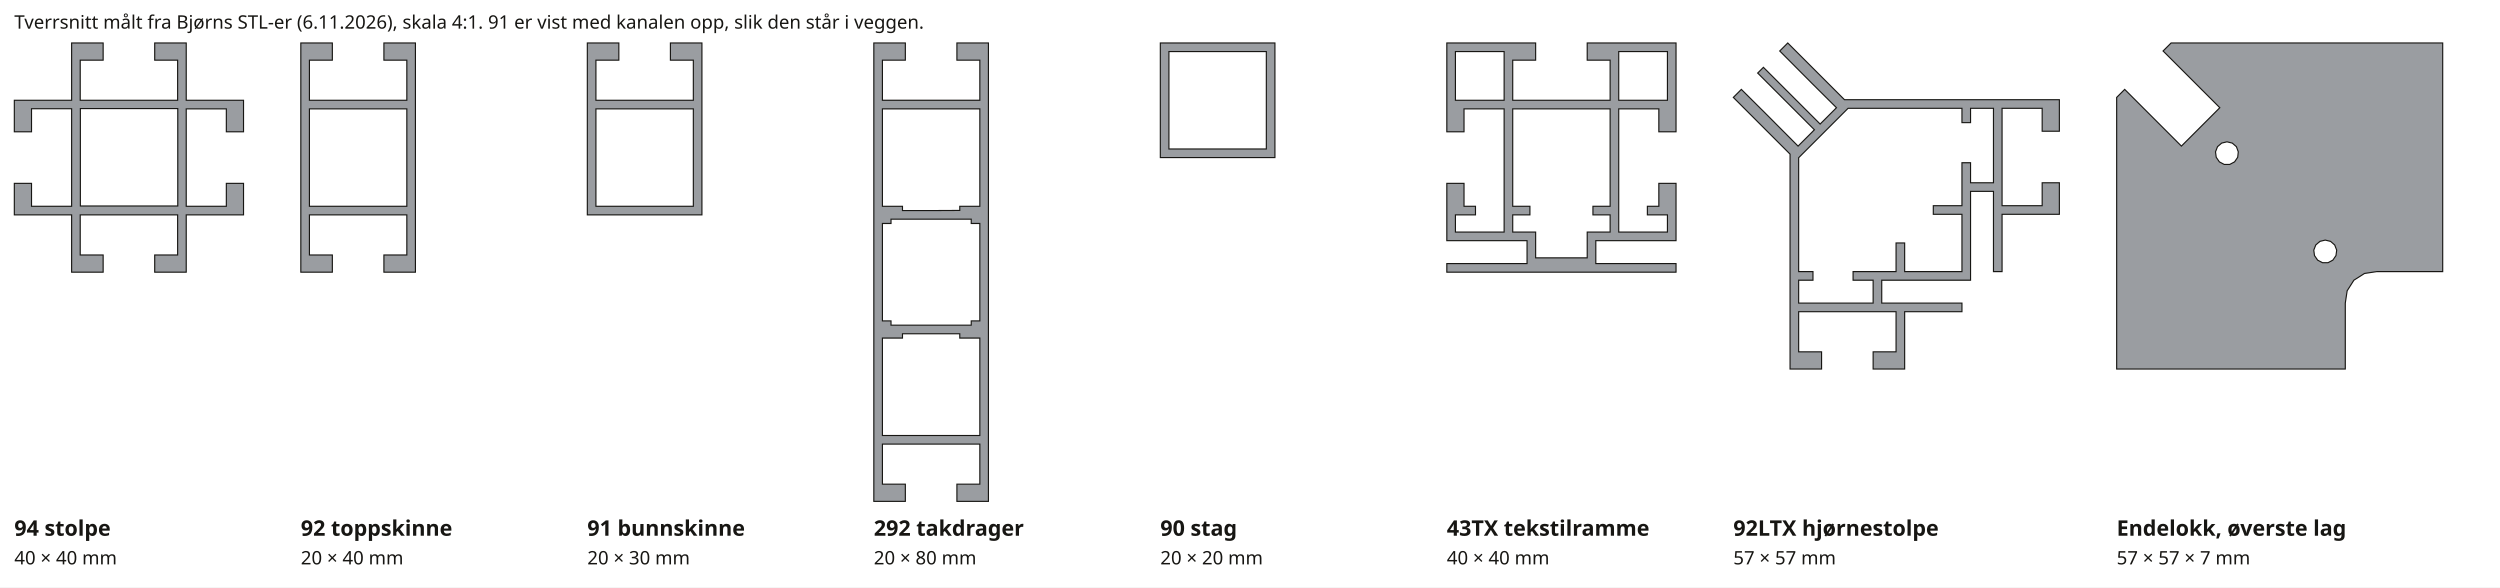
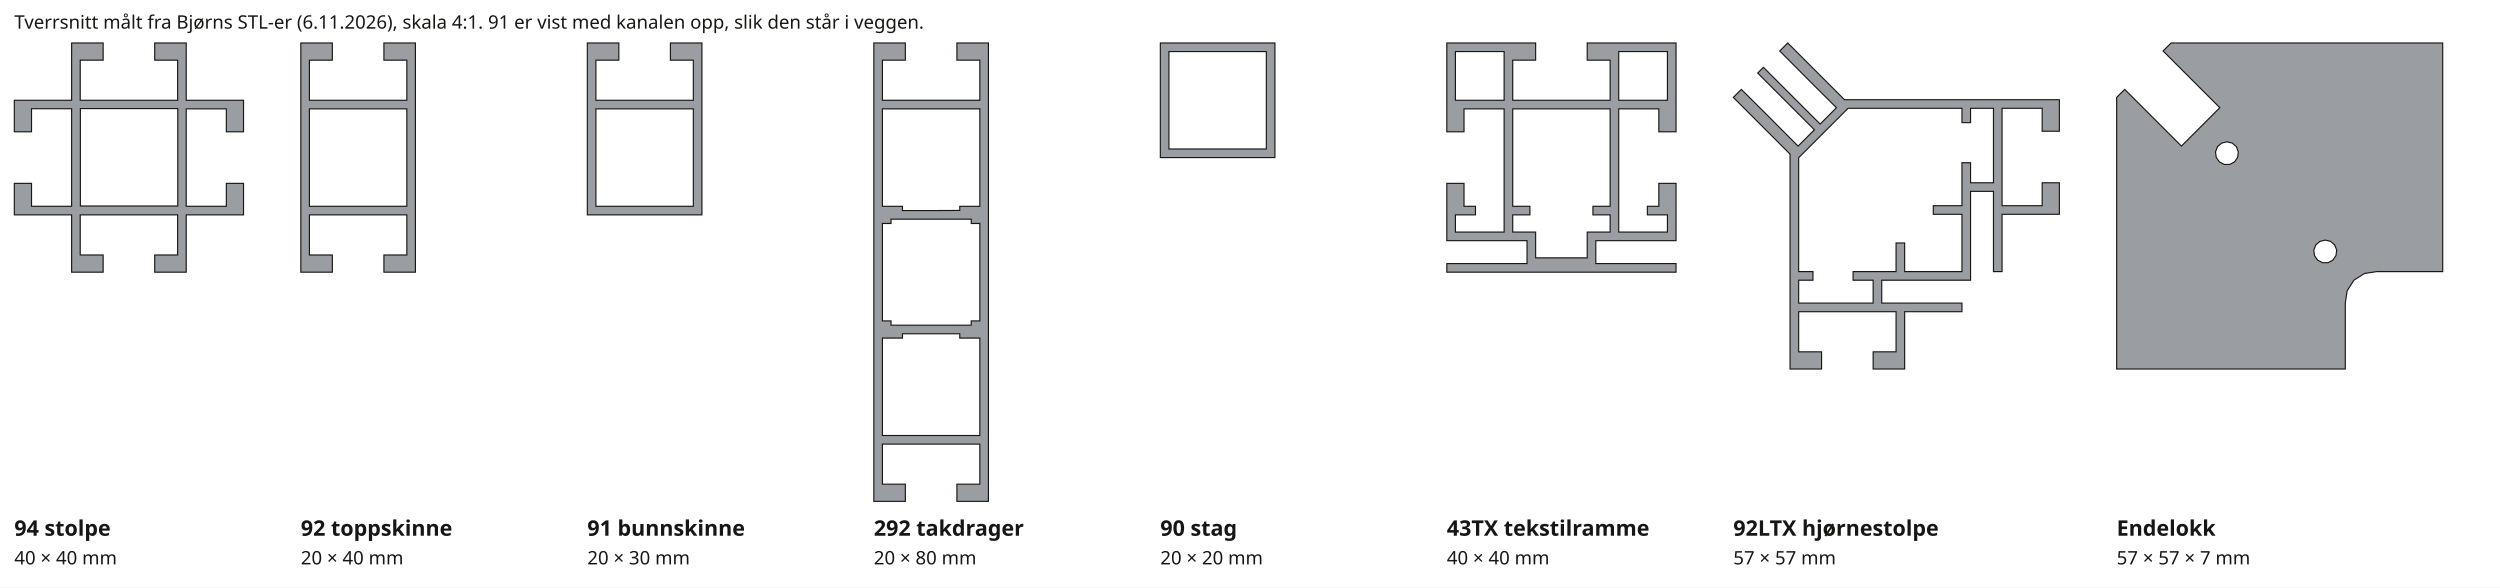
<svg xmlns="http://www.w3.org/2000/svg" viewBox="0 0 1745.2 410" font-family="sans-serif" fill="#171613">
  <rect width="100%" height="100%" fill="#fff" />
  <text x="10" y="20" font-size="13">Tverrsnitt målt fra Bjørns STL-er (6.11.2026), skala 4:1. 91 er vist med kanalen opp, slik den står i veggen.</text>
  <path d="M56.1 75.8 L124.1 75.8 L124.1 143.8 L56.1 143.8 Z M170.0 92.0 L170.0 70.0 L130.0 70.0 L130.0 30.0 L108.0 30.0 L108.0 42.0 L124.0 42.0 L124.0 70.0 L56.0 70.0 L56.0 42.0 L72.0 42.0 L72.0 30.0 L50.0 30.0 L50.0 70.0 L10.0 70.0 L10.0 92.0 L22.0 92.0 L22.0 75.9 L50.0 75.9 L50.0 144.0 L22.0 144.0 L22.0 128.0 L10.0 128.0 L10.0 150.0 L50.0 150.0 L50.0 190.0 L72.0 190.0 L72.0 178.0 L56.0 178.0 L56.0 150.0 L124.0 150.0 L124.0 178.0 L108.0 178.0 L108.0 190.0 L130.0 190.0 L130.0 150.0 L170.0 150.0 L170.0 128.0 L158.0 128.0 L158.0 144.0 L130.0 144.0 L130.0 76.0 L158.0 76.0 L158.0 92.0 Z " fill="#9a9da1" fill-rule="evenodd" stroke="#171613" stroke-width="0.8" />
  <text x="10" y="374" font-size="15" font-weight="600">94 stolpe</text>
  <text x="10" y="394" font-size="13">40 × 40 mm</text>
  <path d="M216.0 76.0 L284.0 76.0 L284.0 144.0 L216.0 144.0 Z M268.0 190.0 L290.0 190.0 L290.0 30.0 L268.0 30.0 L268.0 42.0 L284.0 42.0 L284.0 70.0 L216.0 70.0 L216.0 42.0 L232.0 42.0 L232.0 30.0 L210.0 30.0 L210.0 190.0 L232.0 190.0 L232.0 178.0 L216.0 178.0 L216.0 150.0 L284.0 150.0 L284.0 178.0 L268.0 178.0 Z " fill="#9a9da1" fill-rule="evenodd" stroke="#171613" stroke-width="0.8" />
  <text x="210.0" y="374" font-size="15" font-weight="600">92 toppskinne</text>
  <text x="210.0" y="394" font-size="13">20 × 40 mm</text>
  <path d="M416.0 144.0 L484.0 144.0 L484.0 76.0 L416.0 76.0 Z M484.0 70.0 L484.0 42.0 L468.0 42.0 L468.0 30.0 L490.0 30.0 L490.0 150.0 L410.0 150.0 L410.0 30.0 L432.0 30.0 L432.0 42.0 L416.0 42.0 L416.0 70.0 Z " fill="#9a9da1" fill-rule="evenodd" stroke="#171613" stroke-width="0.8" />
  <text x="410.0" y="374" font-size="15" font-weight="600">91 bunnskinne</text>
  <text x="410.0" y="394" font-size="13">20 × 30 mm</text>
  <path d="M616.0 76.0 L684.0 76.0 L684.0 144.0 L670.0 144.0 L670.0 146.9 L650.0 147.0 L630.0 147.0 L630.0 144.0 L616.0 144.0 Z M678.0 156.0 L684.0 156.0 L684.0 224.0 L678.0 224.0 L678.0 227.0 L622.0 227.0 L622.0 224.0 L616.0 224.0 L616.0 156.0 L622.0 156.0 L622.0 153.0 L678.0 153.0 Z M690.0 350.0 L690.0 30.0 L668.0 30.0 L668.0 42.0 L684.0 42.0 L684.0 70.0 L616.0 70.0 L616.0 42.0 L632.0 42.0 L632.0 30.0 L610.0 30.0 L610.0 350.0 L632.0 350.0 L632.0 338.0 L616.0 338.0 L616.0 310.0 L684.0 310.0 L684.0 338.0 L668.0 338.0 L668.0 350.0 Z M684.0 236.0 L684.0 304.0 L616.0 304.0 L616.0 236.0 L630.0 236.0 L630.0 233.0 L670.0 233.0 L670.0 236.0 Z " fill="#9a9da1" fill-rule="evenodd" stroke="#171613" stroke-width="0.8" />
  <text x="610.0" y="374" font-size="15" font-weight="600">292 takdrager</text>
  <text x="610.0" y="394" font-size="13">20 × 80 mm</text>
  <path d="M816.0 36.0 L884.0 36.0 L884.0 104.0 L816.0 104.0 Z M810.0 110.0 L890.0 110.0 L890.0 30.0 L810.0 30.0 Z " fill="#9a9da1" fill-rule="evenodd" stroke="#171613" stroke-width="0.8" />
  <text x="810.0" y="374" font-size="15" font-weight="600">90 stag</text>
  <text x="810.0" y="394" font-size="13">20 × 20 mm</text>
  <path d="M1164.0 70.0 L1130.0 70.0 L1130.0 36.0 L1164.0 36.0 Z M1124.0 162.0 L1108.0 162.0 L1108.0 180.0 L1072.0 180.0 L1072.0 162.0 L1056.0 162.0 L1056.0 150.0 L1068.0 150.0 L1068.0 144.0 L1056.0 144.0 L1056.0 76.0 L1124.0 76.0 L1124.0 144.0 L1112.0 144.0 L1112.0 150.0 L1124.0 150.0 Z M1050.0 70.0 L1016.0 70.0 L1016.0 36.0 L1050.0 36.0 Z M1170.0 168.0 L1170.0 128.0 L1158.0 128.0 L1158.0 144.0 L1150.0 144.0 L1150.0 150.0 L1164.0 150.0 L1164.0 162.0 L1130.0 162.0 L1130.0 76.0 L1158.0 76.0 L1158.0 92.0 L1170.0 92.0 L1170.0 30.0 L1108.0 30.0 L1108.0 42.0 L1124.0 42.0 L1124.0 70.0 L1056.0 70.0 L1056.0 42.0 L1072.0 42.0 L1072.0 30.0 L1010.0 30.0 L1010.0 92.0 L1022.0 92.0 L1022.0 76.0 L1050.0 76.0 L1050.0 162.0 L1016.0 162.0 L1016.0 150.0 L1030.0 150.0 L1030.0 144.0 L1022.0 144.0 L1022.0 128.0 L1010.0 128.0 L1010.0 168.0 L1066.0 168.0 L1066.0 184.0 L1010.0 184.0 L1010.0 190.0 L1170.0 190.0 L1170.0 184.0 L1114.0 184.0 L1114.0 168.0 Z " fill="#9a9da1" fill-rule="evenodd" stroke="#171613" stroke-width="0.8" />
  <text x="1010.0" y="374" font-size="15" font-weight="600">43TX tekstilramme</text>
  <text x="1010.0" y="394" font-size="13">40 × 40 mm</text>
  <path d="M1391.6 127.6 L1375.6 127.6 L1375.6 113.6 L1369.6 113.6 L1369.6 143.6 L1349.6 143.6 L1349.6 149.6 L1369.6 149.6 L1369.6 189.6 L1329.6 189.6 L1329.6 169.6 L1323.6 169.6 L1323.6 189.6 L1293.6 189.6 L1293.6 195.6 L1307.6 195.6 L1307.6 211.6 L1255.6 211.6 L1255.6 195.6 L1265.6 195.6 L1265.6 189.6 L1255.6 189.6 L1255.6 110.1 L1290.1 75.6 L1369.6 75.6 L1369.6 85.6 L1375.6 85.6 L1375.6 75.6 L1391.6 75.6 Z M1425.6 127.6 L1425.6 143.6 L1397.6 143.6 L1397.6 75.6 L1425.6 75.6 L1425.6 91.6 L1437.6 91.6 L1437.6 69.6 L1287.6 69.6 L1248.0 30.0 L1242.4 35.6 L1264.9 58.2 L1282.0 75.2 L1270.6 86.6 L1248.0 64.0 L1231.0 47.0 L1227.0 51.0 L1249.6 73.6 L1266.6 90.6 L1255.2 102.0 L1232.7 79.4 L1215.6 62.4 L1210.0 68.0 L1249.6 107.6 L1249.6 257.6 L1271.6 257.6 L1271.6 245.6 L1255.6 245.6 L1255.6 217.6 L1323.6 217.6 L1323.6 245.6 L1307.6 245.6 L1307.6 257.6 L1329.6 257.6 L1329.6 217.6 L1369.6 217.6 L1369.6 211.6 L1313.6 211.6 L1313.6 195.6 L1375.6 195.6 L1375.6 133.6 L1391.6 133.6 L1391.6 189.6 L1397.6 189.6 L1397.6 149.6 L1437.6 149.6 L1437.6 127.6 Z " fill="#9a9da1" fill-rule="evenodd" stroke="#171613" stroke-width="0.8" />
  <text x="1210.0" y="374" font-size="15" font-weight="600">92LTX hjørnestolpe</text>
  <text x="1210.0" y="394" font-size="13">57 × 57 mm</text>
  <path d="M1554.6 99.0 L1558.3 99.9 L1561.2 102.4 L1562.5 106.0 L1562.1 109.8 L1559.9 113.0 L1556.5 114.8 L1552.7 114.8 L1549.3 113.0 L1547.1 109.8 L1546.6 106.0 L1548.0 102.4 L1550.9 99.9 Z M1623.2 167.6 L1626.9 168.5 L1629.8 171.0 L1631.2 174.6 L1630.7 178.4 L1628.5 181.6 L1625.1 183.4 L1621.3 183.4 L1617.9 181.6 L1615.7 178.4 L1615.2 174.6 L1616.6 171.0 L1619.5 168.5 Z M1549.6 75.2 L1522.8 102.0 L1483.2 62.4 L1477.6 68.0 L1477.6 257.6 L1637.2 257.6 L1637.2 211.6 L1638.5 203.0 L1643.2 195.6 L1650.6 190.9 L1659.2 189.6 L1705.2 189.6 L1705.2 30.0 L1515.6 30.0 L1510.0 35.6 Z " fill="#9a9da1" fill-rule="evenodd" stroke="#171613" stroke-width="0.8" />
-   <text x="1477.6" y="374" font-size="15" font-weight="600">Endelokk, øverste lag</text>
+   <text x="1477.6" y="374" font-size="15" font-weight="600">Endelokk</text>
  <text x="1477.6" y="394" font-size="13">57 × 57 × 7 mm</text>
</svg>
